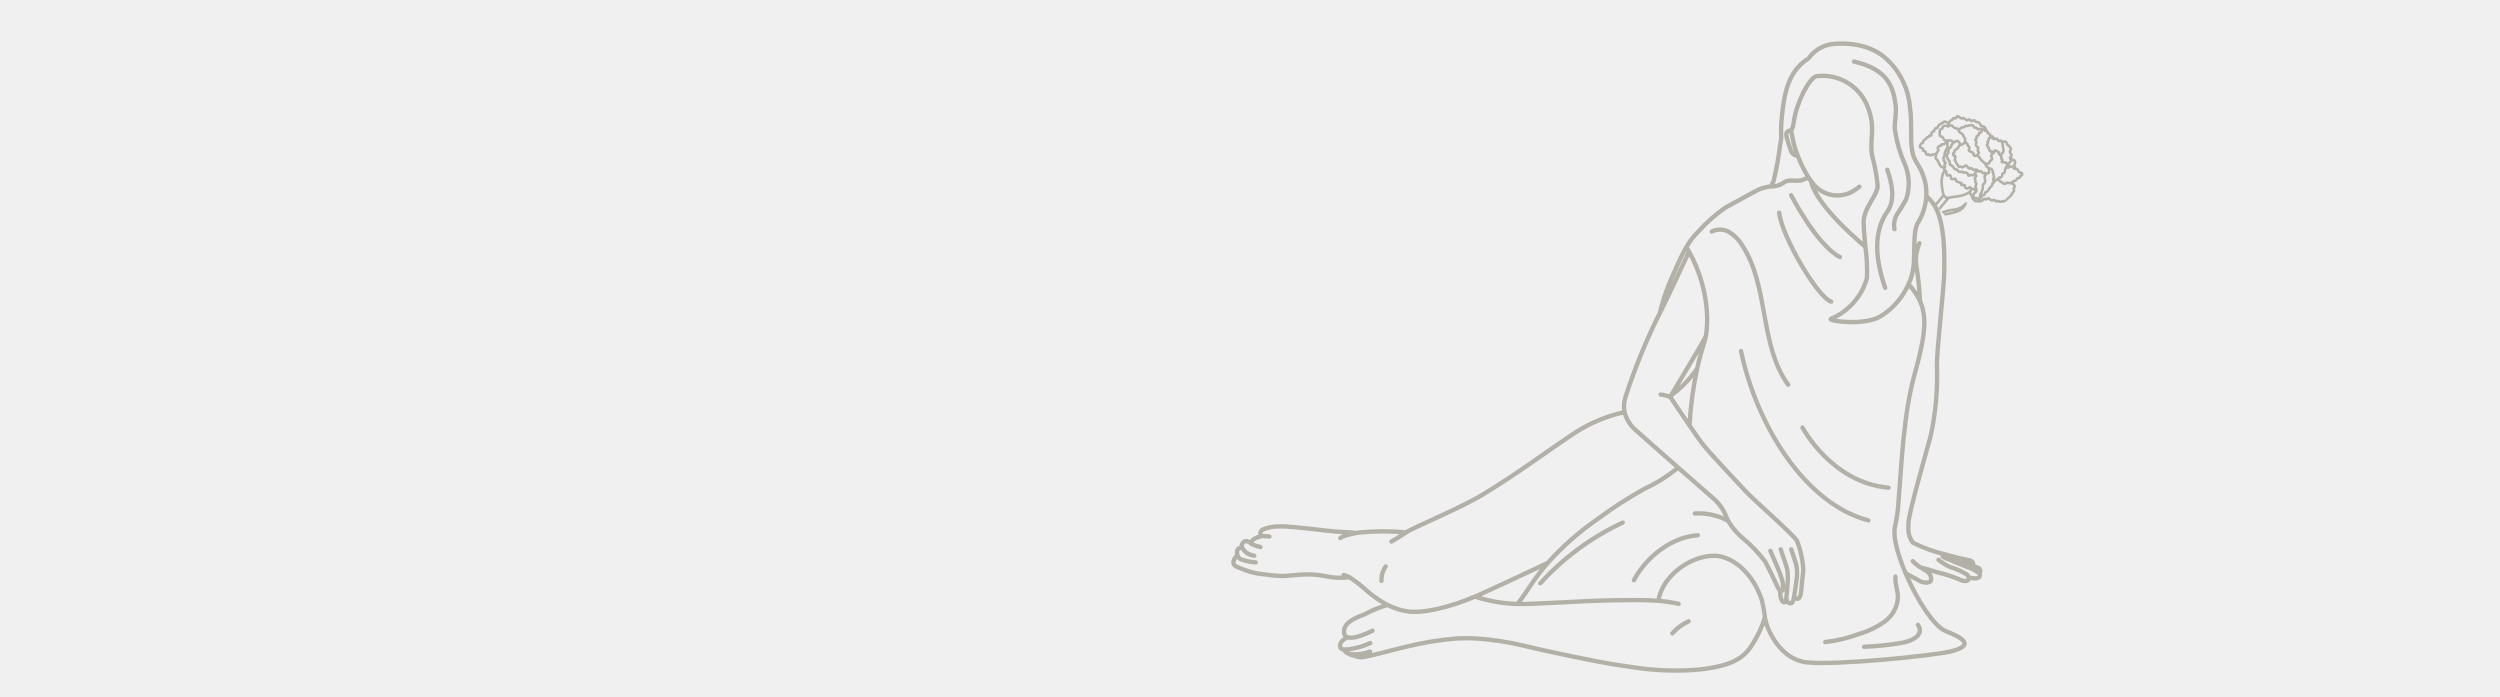
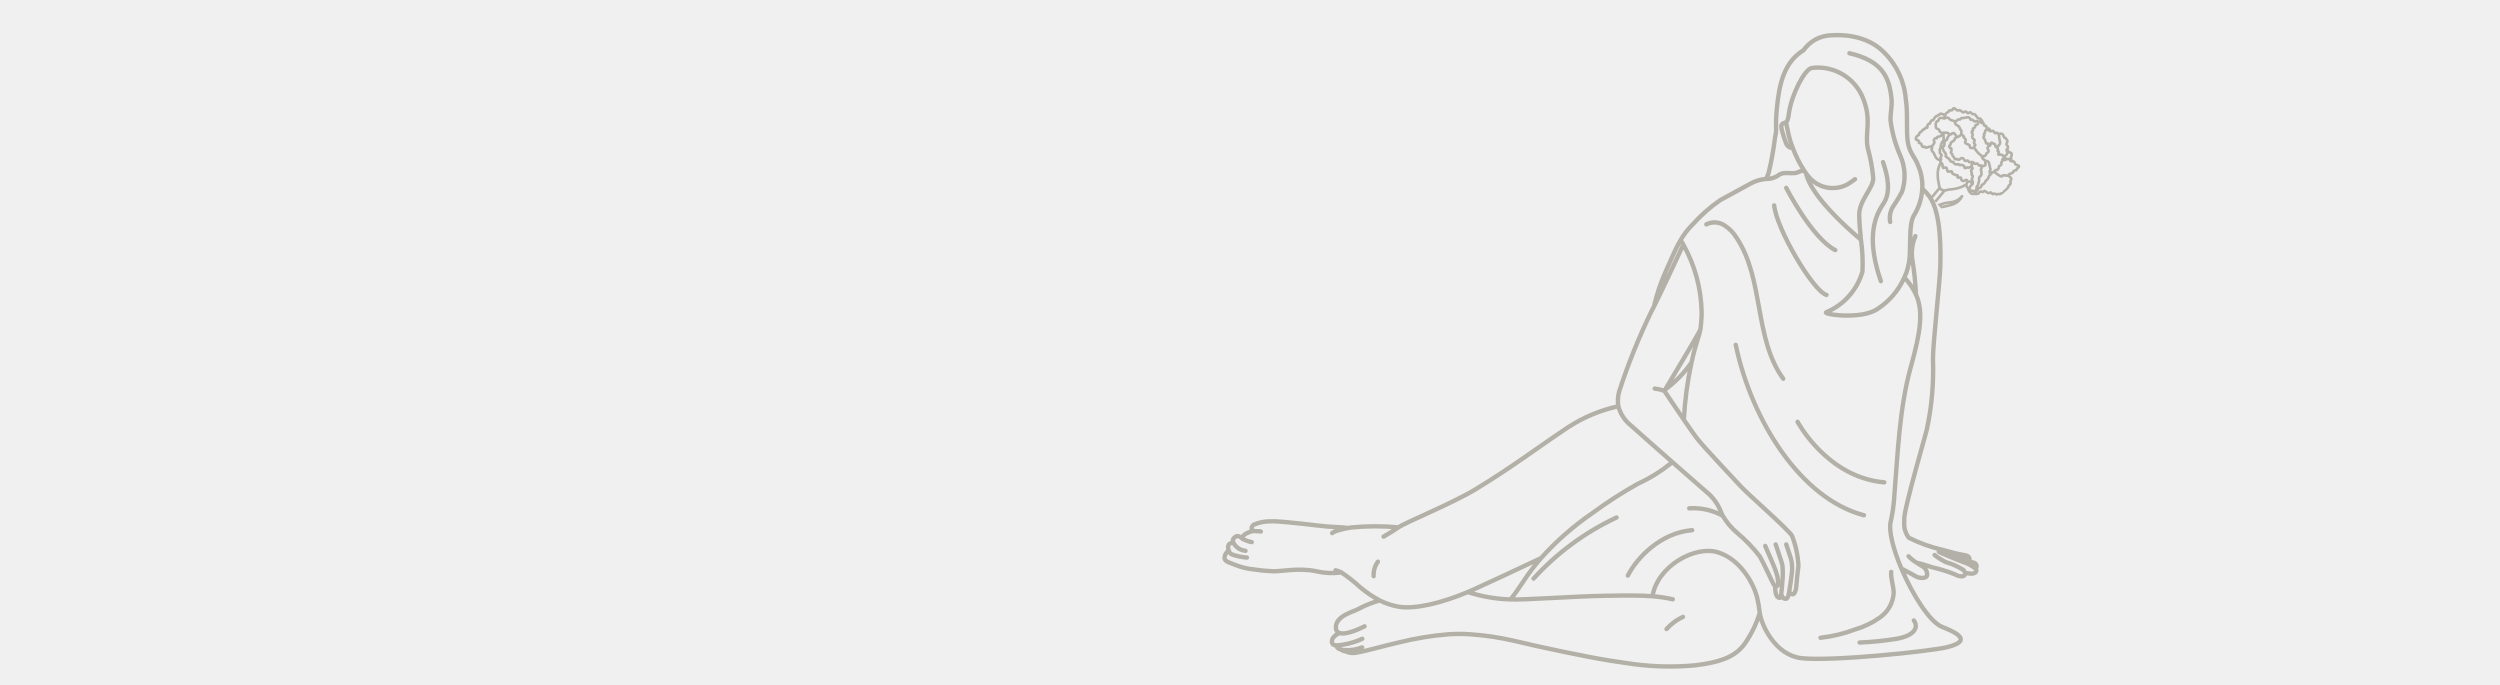
- <svg xmlns="http://www.w3.org/2000/svg" width="287" height="80" viewBox="0 0 287 80">
+ <svg xmlns="http://www.w3.org/2000/svg" width="285" height="78" viewBox="0 0 285 78">
  <defs>
    <clipPath id="a">
-       <rect width="287" height="80" transform="translate(11 37.638)" fill="#fff" stroke="#707070" stroke-width="1" />
+       <rect width="285" height="78" transform="translate(13 38.638)" fill="#fff" stroke="#707070" stroke-width="1" />
    </clipPath>
    <clipPath id="b">
      <rect width="14.331" height="11" transform="translate(22)" fill="none" />
    </clipPath>
  </defs>
-   <g transform="translate(-11 -37.638)" clip-path="url(#a)">
+   <g transform="translate(-13 -38.638)" clip-path="url(#a)">
    <g transform="translate(1560.238 -1294.041) rotate(48)">
      <g transform="translate(51.449 1940.495) rotate(-48)">
        <path d="M555.366,2190.707a16.251,16.251,0,0,0,3.942-.949,9.6,9.6,0,0,0,2.89-1.407,3.67,3.67,0,0,0,1.507-2.735c.009-.814-.344-1.607-.284-2.419m-12.307-22.021c-3.344-4.6-2.163-11.323-5.309-16.056a4.387,4.387,0,0,0-1.458-1.472,2.072,2.072,0,0,0-2-.07m1.885,33.226a6.993,6.993,0,0,0-3.834-.854m-35.49,6.081a2.585,2.585,0,0,0-.484,1.651m35.263,4.642a5.742,5.742,0,0,0-1.877,1.388m14.942-23.626s3.356,6.339,9.88,6.9M545.7,2157.309c1.8,8.6,7.393,17.538,14.615,19.429m-28.2.258a29.936,29.936,0,0,0-9.458,6.963m37.166,7.289a34.3,34.3,0,0,0,4.242-.432c2.012-.359,2.516-1.293,1.94-2.084m-25.27-10.291c-3.593.288-6.324,3.163-7.331,5.176m16.677-42.2c.288,2.731,4.456,9.777,5.967,10.208m-4.593-12.212s2.926,5.724,5.593,7.1m6.263-3.205a2.415,2.415,0,0,1,.366-1.815,16.8,16.8,0,0,0,.982-1.63,5.758,5.758,0,0,0-.193-4.112,14.357,14.357,0,0,1-1.119-4.046c-.03-.793.191-1.586.117-2.375-.231-2.47-1.01-4.385-4.8-5.263m3.826,12.416c.53,1.53.949,3.44.026,4.772-1.233,1.779-1.784,4.395-.27,8.8m3.935-5.135a4.835,4.835,0,0,0-.4,1.753,4.5,4.5,0,0,0,.04.859,32.028,32.028,0,0,1,.426,4.056v0m-65.041,40.659a2.017,2.017,0,0,0,1.366.139c.816-.128,2.956-.739,4.714-1.146a35.522,35.522,0,0,1,5.74-.94c.3-.009.6-.019.9-.031a15.256,15.256,0,0,1,1.591.046,32.193,32.193,0,0,1,4.967.75c2.663.651,8.229,1.833,10.894,2.25.544.084,1.132.173,1.749.26a31.636,31.636,0,0,0,7.958.272c3.373-.414,4.854-1.184,5.859-2.781a12.455,12.455,0,0,0,1.495-3.177m-47.775,4.146a1.108,1.108,0,0,0,.542.214,5.493,5.493,0,0,0,.935.088m-2-.767a.659.659,0,0,0,.523.465,1.96,1.96,0,0,0,.432.072,4.728,4.728,0,0,0,2.012-.305m-2.565-1.64c-.27.121-.877.447-.877.951,0,.333.2.444.475.458a5,5,0,0,0,.918-.1,8.675,8.675,0,0,0,2.07-.647m1.984-4.368a11.084,11.084,0,0,0-2.307.905c-.549.356-2.784.809-2.686,2.234a.581.581,0,0,0,.423.57c.828.265,2.595-.639,2.846-.765m11.763-3.909a17.293,17.293,0,0,0,4.784.842c.026,0,.054,0,.082,0,1.547.079,7.225-.36,10.944-.417,2.344-.037,3.905-.049,5.237.056a16.228,16.228,0,0,1,2.328.349m-.907-23.883a13.067,13.067,0,0,0,3.03-3.1M487.9,2180.766a1.059,1.059,0,0,0-.477.8c-.041.486.709.607,1.377.892a7.193,7.193,0,0,0,1.882.445,20.88,20.88,0,0,0,2.207.221c1.032.041,2.974-.435,5.038.011a7.871,7.871,0,0,0,2.812.126m-12.309-3.37c-.484-.028-.6.277-.6.48a1.253,1.253,0,0,0,.072.391.707.707,0,0,0,.353.438,6.483,6.483,0,0,0,1.721.365m.548-1.761a4.335,4.335,0,0,1-1.034-.363.479.479,0,0,0-.054-.056v0c-.161-.154-.505-.384-.754-.205-.284.2-.365.363-.263.667a.432.432,0,0,0,.018.044,1.952,1.952,0,0,0,.71.705,2.131,2.131,0,0,0,.669.2m.967-2.267s-1.279.19-1.346.853m12.084-1.191a14.959,14.959,0,0,0-1.538-.114c-1.07-.032-2.851-.291-3.856-.387s-2.656-.293-3.433-.26a4.619,4.619,0,0,0-1.942.388c-.325.228-.325.649.031.712s.647,0,.777.065m15.686-.477a28.307,28.307,0,0,0-5.4.018c-.114.019-.221.039-.323.058-1.623.3-1.83.579-1.83.579m.389,4.24a2.6,2.6,0,0,1,.663.248,16.635,16.635,0,0,1,2.154,1.694,12.622,12.622,0,0,0,2.223,1.5,7.641,7.641,0,0,0,2.153.71c1.868.323,4.954-.437,7.886-1.675.175-.074.353-.149.526-.228,1.374-.609,4.631-2.133,7.821-3.637m8.805-17.309a17.137,17.137,0,0,0-5.716,2.388c-3.772,2.514-6.321,4.5-10.535,7.064-2.67,1.625-8.007,3.784-8.816,4.353-.67.472-1.69,1.054-1.69,1.054m67.5,3.659a.424.424,0,0,0-.28-.7c-.074-.016-.263-.079-.525-.172-1.2-.426-2.962-1.13-2.962-1.13m2.574,2.486c.3.026,1.035.244,1.24-.167a.283.283,0,0,0-.048-.316,3.927,3.927,0,0,0-1.424-.756c-.654-.254-2.142-.867-2.451-1.012a1.282,1.282,0,0,1-.334-.181m-2.5,1.273h0c.907.193,1.573.489,2.031.581a17.749,17.749,0,0,1,2.323.74,1.4,1.4,0,0,0,.872.218.338.338,0,0,0,.286-.379.7.7,0,0,0-.212-.347,7.3,7.3,0,0,0-1.979-.884,7.4,7.4,0,0,1-1.3-.817m-2.961.146a4.285,4.285,0,0,0,.936.744m-1.763.647c.547.317,1.072.547,1.542.84.581.363,1.416.309,1.4-.126a1.1,1.1,0,0,0-.661-1.033c-.165-.1-.342-.216-.514-.328m.623-42.652a5.749,5.749,0,0,1,.854.956c1.333,1.935,1.233,6.173,1.2,7.877s-.87,9.047-.837,10.619a32.16,32.16,0,0,1-.721,8.091c-.56,2.072-1.665,5.884-2.221,8.254-.095.407-.174.772-.232,1.079a6.126,6.126,0,0,0-.1.725c-.009.195-.01.372-.005.533a2.535,2.535,0,0,0,.53,1.663,16.91,16.91,0,0,0,3.9,1.39c.124.033.237.065.333.093a20.263,20.263,0,0,0,2.279.533c.382.077.516.483.3.642m-36.044,4.013c.593-3.509,4.9-5.793,7.432-5.023,2.572.784,4.026,3.468,4.474,5.035a15.254,15.254,0,0,1,.335,1.905c.2,1.411,1.772,4.8,4.751,5.138,3.377.386,14.628-.77,16.6-1.254,3.193-.786.688-1.805-.579-2.316-1.4-.565-3.36-3.656-4.631-6.654-.914-2.158-1.475-4.267-1.219-5.347.014-.065.028-.13.044-.195a17.518,17.518,0,0,0,.339-2.335h0c.409-5.051.595-10.384,1.9-15.065,1.14-4.087,1.451-6.349.607-8.27v0a7.287,7.287,0,0,0-1.332-1.963m-11.208-11.884h0c.205,1.029,1.3,3.349,6.261,7.59m-21.533,25.327c-.046.053-.093.107-.144.16a17.576,17.576,0,0,1-3.714,2.3,49.745,49.745,0,0,0-5.286,3.41,32.375,32.375,0,0,0-5.795,5.093,24.663,24.663,0,0,0-2.049,2.7c-.426.651-.889,1.328-1.432,2.009m19.758-20.479a40.492,40.492,0,0,1,.874-6.519c0-.021.009-.042.012-.062.518-2.335.818-2.74.991-3.7.041-.225.074-.479.1-.794.035-.406.053-.8.053-1.2a16.389,16.389,0,0,0-2.089-7.7q-.082-.155-.163-.3m-2,16.972a4.7,4.7,0,0,0-1.095-.258m5.2-6.721c-.016.031-.031.063-.047.093-.532,1.041-3.5,5.963-3.986,6.774-.044.073-.068.112-.068.112.154.24,1.24,1.865,2.224,3.3.591.863,1.146,1.66,1.442,2.049.787,1.035,4.093,4.5,4.97,5.465s5.533,5.016,5.916,5.714a10.686,10.686,0,0,1,.73,3.419c-.06.453-.226,1.98-.251,2.412s-.216.847-.405.835a.451.451,0,0,1-.395-.288m-.905.205v0c.1.623.419.593.547.593s.239-.214.31-.535c.01-.054.028-.147.047-.265.1-.579.27-1.782.31-2.159a4.6,4.6,0,0,0-.095-1.565c-.131-.418-.551-1.672-.551-1.672m-1.265,4.723c-.042,1.395.483,1.423.586,1.344a1.258,1.258,0,0,0,.109-.463m0,0c.063-.454.114-1.116.128-1.386a8.7,8.7,0,0,0,0-1.863c-.107-.489-.6-1.815-.763-2.353m-10.524-34.187c-.463,1-1.109,2.384-1.735,3.709s-1.23,2.588-1.607,3.338c-.123.242-.221.432-.289.551a71.267,71.267,0,0,0-3.679,9.125,3.789,3.789,0,0,0-.1,1.714,4.146,4.146,0,0,0,1.484,2.23c.611.56,2.688,2.393,4.649,4.114,1.839,1.615,3.577,3.134,3.9,3.411A5.407,5.407,0,0,1,544,2176.31a3.626,3.626,0,0,0,.226.493,7.429,7.429,0,0,0,1.628,1.936,17.091,17.091,0,0,1,2.588,2.684c.416.7,1.432,2.956,1.575,3.194a.523.523,0,0,0,.166.174c.144.088.306.069.348-.137a3.761,3.761,0,0,0-.193-1.326c-.13-.5-.872-2.149-1-2.459s-.275-.634-.275-.634m4.448-42.776a1.415,1.415,0,0,0-.667.16c-.681.34-1.66-.182-2.319.4a2.346,2.346,0,0,1-1.382.381,4.316,4.316,0,0,0-1.752.53c-1.426.8-2.525,1.36-3.451,1.881a17.953,17.953,0,0,0-3.128,2.754,8.446,8.446,0,0,0-1.452,1.906c-.647,1.117-1.121,2.353-1.688,3.582a21.64,21.64,0,0,0-1.291,3.881m15.073-20.892a.408.408,0,0,0-.528.2c-.146.225.289,1.481.493,2.031a.833.833,0,0,0,.789.605m-.754-2.833a.353.353,0,0,0,.01.054c.076.4.188.921.29,1.376a10.448,10.448,0,0,0,.454,1.4,13.653,13.653,0,0,0,1.3,2.589c.065.1.131.195.2.286.051.071.1.137.154.2a3.568,3.568,0,0,0,4.56,1.079,8.942,8.942,0,0,0,.873-.6m-10.157-.032a6.258,6.258,0,0,0,.288-.588,34.222,34.222,0,0,0,.753-4.131c.319-1.363-.109-.96.332-4.386.363-2.811,1.232-4.514,2.926-5.572a3.975,3.975,0,0,1,3.112-1.693c1.021-.071,4.006-.136,6.036,1.923a8.362,8.362,0,0,1,2.5,5.352c.261,1.6.028,3.542.232,4.877s.816,1.679,1.188,2.715a5.753,5.753,0,0,1,.462,2.614c0,.063-.007.126-.013.193a6.458,6.458,0,0,1-1,2.961c-.43.858-.34,2.479-.4,4.005a7.364,7.364,0,0,1-.391,2.4c-.08.2-.161.384-.244.565a8.111,8.111,0,0,1-3.024,3.565c-1.832,1.328-6.57.6-5.833.386a7.177,7.177,0,0,0,4.088-4.637,19.345,19.345,0,0,0-.175-3.609c-.091-.928-.179-1.9-.2-2.809-.031-1.684,1.662-3.126,1.6-4.258a19.025,19.025,0,0,0-.616-3.363c-.377-1.8.493-3.165-.551-5.719a5.542,5.542,0,0,0-5.833-3.442c-.83.139-2.307,3.05-2.6,5.11-.083.577-.121.969-.421,1.12-.02.008.12.111.1.118" transform="translate(-487.423 -2122)" fill="none" stroke="#b3b0a7" stroke-linecap="round" stroke-linejoin="round" stroke-width="0.5" />
      </g>
      <g transform="translate(87.96 1882)" clip-path="url(#b)">
        <path d="M105.362,1918.767a.9.9,0,0,1,.069-.133.682.682,0,0,1,.312-.263.423.423,0,0,1,.231-.025.763.763,0,0,1,.238.093l.063.038.064.041c.022.013.042.028.063.043s.042.028.062.044c.083.06.162.129.241.2.156.14.307.294.46.454s.308.326.481.49a4.3,4.3,0,0,0,.566.461,3.087,3.087,0,0,0,.331.192,2.542,2.542,0,0,0,.369.145,2.154,2.154,0,0,0,.4.075,2.009,2.009,0,0,0,.407-.008,2.577,2.577,0,0,0,.743-.213,3.575,3.575,0,0,0,.329-.169c.106-.061.206-.125.308-.2a2.536,2.536,0,0,0,.3-.242,1.843,1.843,0,0,0,.137-.146,1.52,1.52,0,0,0,.122-.166,1.406,1.406,0,0,0,.169-.378,1.58,1.58,0,0,0,.059-.391,2.354,2.354,0,0,0-.1-.729,6.3,6.3,0,0,0-.243-.648c-.087-.208-.173-.415-.241-.633a3.566,3.566,0,0,0,.048.686c.032.226.071.447.089.661a2.646,2.646,0,0,1,.01.315,1.861,1.861,0,0,1-.031.3,1.26,1.26,0,0,1-.082.268.959.959,0,0,1-.138.222,1.632,1.632,0,0,1-.439.349c-.087.051-.181.1-.274.146s-.187.086-.28.122a2.114,2.114,0,0,1-.557.137,1.38,1.38,0,0,1-.529-.051,1.9,1.9,0,0,1-.26-.1,2.6,2.6,0,0,1-.256-.141c-.085-.054-.168-.112-.251-.174s-.164-.129-.246-.2a13.605,13.605,0,0,0-1.049-.883,3.147,3.147,0,0,0-.311-.193c-.026-.016-.054-.029-.082-.043s-.055-.028-.083-.041l-.085-.038-.089-.035a1.444,1.444,0,0,0-.195-.057.928.928,0,0,0-.217-.021.864.864,0,0,0-.113.011.828.828,0,0,0-.3.12.926.926,0,0,0-.28.293.905.905,0,0,0-.083.178.971.971,0,0,0-.043.185c0,.03-.006.059-.008.088h0a1.155,1.155,0,0,0,.02.274,1.363,1.363,0,0,0,.108.33,1.643,1.643,0,0,1,.011-.418,1.07,1.07,0,0,1,.062-.226Zm-.437.454a1.451,1.451,0,0,0-.328.167,1.755,1.755,0,0,0-.18.142,1.81,1.81,0,0,0-.159.168c-.025.03-.05.06-.072.092s-.044.064-.065.1a2.176,2.176,0,0,0-.113.2,2.55,2.55,0,0,0-.16.427,3.273,3.273,0,0,0-.089.438c-.021.146-.032.29-.038.436a3.808,3.808,0,0,0,.008.445c.007.075.015.151.027.226.006.038.013.076.021.114s.016.076.026.114c.019.076.043.151.07.225a2.124,2.124,0,0,0,.1.219l.028.053.031.053c.02.035.044.069.067.1s.049.066.074.1.054.062.08.092a1.622,1.622,0,0,0,.384.3,1.3,1.3,0,0,0,.465.157l.061.007.062,0a.9.9,0,0,0,.123,0l.031,0,.032,0a.617.617,0,0,0,.062-.011l.061-.015.059-.02a.973.973,0,0,0,.214-.113.816.816,0,0,0,.17-.166c.011-.016.024-.031.034-.048l.029-.051a.644.644,0,0,0,.041-.108.464.464,0,0,0,.006-.22.518.518,0,0,1-.23.3.744.744,0,0,1-.164.075.82.82,0,0,1-.172.032l-.042,0h-.042a.327.327,0,0,1-.041,0l-.02,0-.021,0a.749.749,0,0,1-.083-.019l-.041-.011-.04-.015a1.114,1.114,0,0,1-.151-.071c-.024-.016-.048-.03-.071-.047s-.046-.031-.067-.051a1.368,1.368,0,0,1-.233-.246c-.016-.024-.033-.046-.048-.07s-.031-.047-.043-.073l-.02-.037c-.007-.012-.012-.025-.018-.038l-.018-.038-.017-.04a2.336,2.336,0,0,1-.155-.7c-.01-.124-.014-.252-.014-.381s0-.261.011-.39a3.331,3.331,0,0,1,.117-.743l.028-.088c.01-.029.019-.059.031-.087s.023-.057.036-.084.012-.028.019-.042l.02-.041a1.647,1.647,0,0,1,.2-.31l.03-.037.032-.034c.021-.024.045-.045.067-.068s.048-.042.072-.064l.044-.035M98.175,1908.2a2.144,2.144,0,0,1,.153-.259,1.208,1.208,0,0,1,.271-.288.851.851,0,0,1,.162-.094l.042-.018a.341.341,0,0,1,.044-.013l.044-.013c.014,0,.03-.005.045-.008l.044-.007.045,0a.658.658,0,0,1,.09,0,.285.285,0,0,1,.045,0l.045.005c.03.007.06.013.09.021a1.368,1.368,0,0,1,.346.161,2.2,2.2,0,0,1,.314.245c.024.024.049.046.073.07s.048.047.072.073c.048.05.1.1.144.155.1.1.2.212.3.317a2.821,2.821,0,0,0,.349.295,1.592,1.592,0,0,0,.423.215,1.448,1.448,0,0,0,.471.066l.059,0a.441.441,0,0,0,.059,0l.116-.016a1.805,1.805,0,0,0,.223-.057,2.028,2.028,0,0,0,.412-.185,2.6,2.6,0,0,0,.668-.566q-.178.125-.363.23a3.205,3.205,0,0,1-.38.182l-.1.037-.1.031c-.016.006-.033.01-.049.014l-.049.012-.049.013-.05.009c-.066.014-.133.021-.2.028l-.1,0a.346.346,0,0,1-.049,0l-.049,0c-.016,0-.033,0-.048,0l-.048-.007-.048-.007a.361.361,0,0,1-.047-.01l-.047-.011a.293.293,0,0,1-.046-.013l-.09-.031a1.4,1.4,0,0,1-.332-.193,2.7,2.7,0,0,1-.3-.27c-.1-.1-.192-.2-.289-.311-.049-.052-.1-.106-.151-.159s-.107-.107-.164-.157a2.335,2.335,0,0,0-.374-.271,1.545,1.545,0,0,0-.443-.177,1.041,1.041,0,0,0-.493.008,1,1,0,0,0-.424.238,1.292,1.292,0,0,0-.271.376,1.921,1.921,0,0,0-.079.188h0m-.28.568h0a5.026,5.026,0,0,0-.6-.464,5.22,5.22,0,0,0-.691-.386c-.119-.056-.242-.105-.366-.153-.062-.023-.125-.044-.187-.066l-.188-.06-.37-.107q-.183-.052-.357-.114a2.685,2.685,0,0,1-.334-.144,2.135,2.135,0,0,1-.308-.191,2.583,2.583,0,0,1-.882-1.188,2.006,2.006,0,0,0,.222.755,2.189,2.189,0,0,0,.217.339,2.142,2.142,0,0,0,.277.3c.05.046.1.088.158.13s.112.079.171.114a2.546,2.546,0,0,0,.365.183c.124.052.25.094.375.134s.249.074.37.112l.181.055.178.06c.059.021.118.041.177.064s.117.045.175.069a7.506,7.506,0,0,1,.683.32,8.375,8.375,0,0,1,.88.542m-2.378-6.277a39.737,39.737,0,0,0,2.23,5.975h0c.048.1.1.2.148.3.312.63.655,1.263,1.032,1.887,1.293,2.138,3.849,5.687,5.922,8.419l.119.156c.9,1.185,6.157,7.144,7.323,8.143a.144.144,0,1,0,.186-.22c-.559-.464-6.332-7.08-7.252-8.307M96.132,1902.7a39.543,39.543,0,0,0,1.97,5.345h0l.073.157a25.561,25.561,0,0,0,1.252,2.349c1.263,2.088,3.711,5.55,5.734,8.256m-11.583-18.165a9.071,9.071,0,0,0,.657.89,4.363,4.363,0,0,0,1.357,1.106l.09.043.016.008.089.049a.3.3,0,0,0,.344-.038.324.324,0,0,0,.033-.033,5.433,5.433,0,0,0,1.209-3.965m-.632-.323h0a.325.325,0,0,0,.212.252c.126.051.2,0,.3-.026a.066.066,0,0,1,.082.061.142.142,0,0,1,0,.04.124.124,0,0,0,.04,0c.1-.026.194-.145.295-.116a1.4,1.4,0,0,1,.212.2c.2.23.229.469.561.274.3-.177.2.039.435.115s.353-.24.562-.238c.119,0,.155.119.27.074.082-.032.092-.126.133-.191.135-.218.336-.128.471-.322.083-.119.069-.227.2-.295.055-.028.161.042.216-.072s-.071-.226.019-.336c.059-.073.157-.038.219-.088.211-.174-.048-.385.013-.563a.165.165,0,0,1,.068-.08h0m-.477-.733c-.1-.312-.4-.161-.568-.328a1.676,1.676,0,0,0-.207-.173m.6,1.328.054,0a1.484,1.484,0,0,0,.6-.1m0,0,.159-.055c.119-.041.177-.005.292-.024.153-.025.081-.085.137-.173.088-.141.27-.175.285-.384.019-.257-.2-.352-.318-.5-.047-.058-.039-.125-.093-.187s-.13-.066-.168-.121c-.079-.115-.051-.276-.115-.4-.052-.1-.209-.233-.169-.332a.2.2,0,0,0-.046-.214,1.147,1.147,0,0,0-.487-.308,1.018,1.018,0,0,0-.158-.023m-1.279,2.143a.274.274,0,0,0,.161-.012c.166-.076.291-.408.426-.539a1.279,1.279,0,0,1,.122-.1,3.029,3.029,0,0,0,.443-.335.379.379,0,0,0,.106-.335.5.5,0,0,1,.025-.208c.013-.03.072-.033.081-.058a.963.963,0,0,0-.083-.552c-.014-.033-.027-.063-.039-.089a.915.915,0,0,0-.169-.233c-.086-.078-.091-.055-.2-.086a3.476,3.476,0,0,0-.5-.191c-.139-.019-.183,0-.285-.07a.194.194,0,0,1-.052-.06c-.027-.044-.047-.089-.118-.109-.136-.038-.241.1-.372.1-.15.01-.155-.089-.29-.125-.112-.03-.149.033-.241.067-.129.048-.17.011-.3.024s-.257.164-.332.327m1.654-.288a.088.088,0,0,1,0-.011c.01-.106.05-.084.011-.181a.45.45,0,0,0-.119-.147c-.084-.07-.1-.05-.161-.134-.036-.048-.022-.109-.08-.153-.107-.081-.238-.061-.358-.172a3.229,3.229,0,0,1-.2-.274c-.135-.148-.306-.113-.483-.11a1.071,1.071,0,0,1-.163-.016c-.091-.031-.092-.076-.175-.123-.154-.087-.32-.006-.486,0-.136.007-.179-.053-.3-.1-.143-.05-.246.028-.375.018-.174-.015-.158-.091-.322.021a.389.389,0,0,1-.275.1.967.967,0,0,0-.317.022c-.142.065-.141.245-.247.307s-.234.049-.329.182c-.044.063,0,.109-.092.163-.067.041-.108.013-.18.032l-.025.007m.539.961h0c-.028-.04-.06-.078-.091-.116a.584.584,0,0,1-.1-.162c-.049-.139.025-.207-.077-.307s-.131-.074-.2-.221c-.029-.062-.015-.106-.076-.154l-.008-.006c-.044-.033-.116-.015-.146-.037-.084-.063-.065-.175-.159-.232-.065-.04-.2-.029-.275-.065s-.106-.116-.213-.1c-.127.018-.151.137-.272.159a.41.41,0,0,1-.264-.068c-.155-.073-.282-.2-.48-.125-.144.057-.118.083-.28.068a.481.481,0,0,0-.291.005.508.508,0,0,0-.187.2c-.026.04-.034.113-.071.145-.054.046-.074-.006-.124.022a.692.692,0,0,0-.358.764m4.25,2.453a.611.611,0,0,0,.1-.034,1.272,1.272,0,0,0,.144-.078h0c.107-.066.211-.143.316-.2a4,4,0,0,0,.884-.438.511.511,0,0,0,.144-.193c.022-.075-.017-.149,0-.2.033-.13.238-.26.107-.35a.285.285,0,0,0-.069-.033c-.141-.049-.343.063-.452.015-.042-.019-.046-.109-.094-.13-.081-.035-.125.019-.2.044-.258.084-.118-.062-.3-.126-.133-.047-.308.112-.272.234h-.015m2.671.847.051-.036a1.123,1.123,0,0,0,.267-.162c.047-.055.048-.128.09-.173s.123-.012.172-.1,0-.072,0-.154c.01-.138.041-.242-.106-.323-.061-.033-.113-.056-.165-.082a1.089,1.089,0,0,1-.144-.084c-.142-.1-.178-.038-.323-.063-.129-.022-.173-.125-.333-.075s-.134.125-.279.039c-.192-.114-.179-.34-.294-.469a.281.281,0,0,0-.051-.044c-.077-.052-.192-.047-.269-.105s-.057-.074-.11-.156c-.084-.13-.1-.134-.25-.169-.025-.006-.052.03-.071.026s-.039-.048-.057-.051a.7.7,0,0,0-.159-.025c-.074,0-.134.06-.209.036-.051-.016-.074-.087-.115-.11-.118-.066-.182-.043-.309.028a.713.713,0,0,1-.355.112.3.3,0,0,0-.28.157c-.04.057-.024.095-.073.135a.978.978,0,0,0-.143.041.464.464,0,0,0-.127.117m.685,2.11-.022-.016h0a.319.319,0,0,0-.063-.034c-.206-.084-.374.113-.568-.022-.065-.045-.1-.16-.2-.178s-.1.04-.184.048c-.219.022-.343-.136-.439-.3-.141-.238-.265-.423-.58-.383-.11.014-.141.055-.264.014-.044-.015-.1-.069-.133-.076s-.088.031-.127.016c-.153-.062-.314-.2-.52-.151s-.259.2-.338.357c-.159.322-.18.021-.413.053a.216.216,0,0,0-.174.139.545.545,0,0,0-.035.119m4.056.412a1.537,1.537,0,0,0,.211-.163.693.693,0,0,0,.154-.245c.1-.232-.01-.183-.066-.383-.047-.17.1-.26.021-.421a.207.207,0,0,0-.037-.051c-.052-.055-.128-.09-.169-.14-.066-.08-.083-.261-.158-.324-.1-.081-.129.027-.222-.006-.123-.042-.135-.221-.293-.262a.1.1,0,0,0-.035,0m0,0a.348.348,0,0,1-.1.007.6.6,0,0,1-.09-.057,1.141,1.141,0,0,0-.147-.1c-.073-.012-.144.063-.225.05-.054-.009-.123-.072-.182-.09-.086-.026-.162,0-.21-.082-.039-.063.046-.2.013-.249-.071-.1-.229.046-.34-.094s-.044-.26-.282-.25c-.077,0-.077.062-.168.035-.069-.021-.093-.1-.165-.132a.423.423,0,0,0-.365.075.684.684,0,0,0-.11.086c-.056.055-.061.14-.1.184-.06.061-.1.023-.177.058-.15.066-.152.175-.226.3s-.2.118-.268.249c-.089.185.148.3.078.488s-.222.215-.2.447c.02.211.04.15-.091.3a.232.232,0,0,0-.065.246m1.163-2.355a.251.251,0,0,0-.18-.005c-.045.02-.087.113-.167.141a.862.862,0,0,1-.183.03.464.464,0,0,0-.228.054c-.059.035-.093.13-.149.159-.107.055-.3-.036-.4.071-.068.074-.012.147-.1.211l-.02.013c-.05.029-.148,0-.212.034-.3.165-.085.521.01.748a1.44,1.44,0,0,1,.067.632c0,.055-.005.1,0,.143m7.077,1.644a.761.761,0,0,0,.114.147c.1.095.22.094.306.169s.124.171.229.23a.8.8,0,0,0,.109.052.942.942,0,0,0,.269.055c.021,0,.036-.036.054-.036s.059.048.078.047a.527.527,0,0,0,.2-.046,1.851,1.851,0,0,1,.322-.1c.177-.04.149-.079.26-.2a1,1,0,0,1,.225-.154c.029-.017.057-.033.083-.05.2-.128.122-.154.12-.359,0-.155.076-.24-.02-.405m-5.527.578c.122.124.272.01.4.132.049.046.035.118.1.159.04.025.128,0,.152.019.1.069.063.221.21.259.118.03.194-.087.284-.057.017.006.091.115.115.134a.611.611,0,0,0,.178.085c.041.01.126-.011.159,0,.056.023.058.073.108.1.085.05.242.123.284-.006a1.123,1.123,0,0,0,.433.031.394.394,0,0,0,.332-.214c.028-.066-.035-.138-.022-.2a.508.508,0,0,1,.1-.167.469.469,0,0,1,.346-.213.223.223,0,0,1,.091.026c.067-.088.133-.09.233-.1s.136.033.227-.037a.528.528,0,0,0,.089-.119.108.108,0,0,1,.02-.02c.067-.053.127-.005.18-.114a.188.188,0,0,0,.015-.142.674.674,0,0,0-.03-.083c-.044-.1-.1-.2-.123-.288a.957.957,0,0,0-.238-.421c-.034-.031-.125-.067-.166-.1a.07.07,0,0,1-.016-.019c-.033-.057.015-.142-.029-.2s-.117-.035-.165-.064-.061-.059-.1-.1c-.082-.079-.162-.231-.266-.281-.074-.035-.124,0-.2-.01-.014,0-.062.033-.072.027-.05-.028-.018-.069-.036-.085s-.018-.059-.053-.085a.625.625,0,0,0-.137-.02.794.794,0,0,0-.2-.014m-5.741.855-.036.032a1,1,0,0,0-.374.679.425.425,0,0,0,.072.233c.019.035.075.036.09.072s-.022.105,0,.136c.07.115.231.174.352.247a.548.548,0,0,1,.069.048c.065.054.1.171.2.185s.142-.089.234-.1.163.066.263.059.148-.067.224-.126c.255-.2.2.016.45.052.217.033.23-.169.435-.026.031.021.036.1.073.109.084.031.092-.037.162-.048s.056-.036.117-.028c.018,0,.038.025.058.05a.2.2,0,0,0,.064.058c.038.015.09-.036.138-.024s.07.074.12.089c.119.034.268,0,.242-.15.243.009.352-.107.558-.205l.025-.011a1.269,1.269,0,0,0,.262-.115c.062-.043.159-.115.172-.194s-.06-.1-.054-.145c.012-.1.109-.125.131-.225a.092.092,0,0,0,0-.014c0-.047,0-.179-.005-.216a.054.054,0,0,0,0-.008l0-.019m-4.977-.408c-.215-.105-.413-.333-.635-.421-.174-.069-.228.019-.358.028a.247.247,0,0,0-.169.087c-.094.111-.217-.016-.385.017a.353.353,0,0,0-.237.264.27.27,0,0,1-.057.143.178.178,0,0,0,0,.223.213.213,0,0,1,.049.188c-.019.081-.011.146.047.176a.182.182,0,0,1,.092.2.124.124,0,0,0,0,.077.064.064,0,0,0,.052.04c.024.005.048.006.061.026.024.037,0,.076.024.114.071.12.2.236.333.191a.131.131,0,0,1,.134.035c.109.109.179-.051.352-.014.136.029.084.11.153.172.105.094.1.039.226.02a.746.746,0,0,1,.177-.008.234.234,0,0,1,.1.03c.087.056.07.139.165.171s.144-.068.236,0c.068.051.03.136.08.2.074.089.227.069.311.159.046.05.037.127.088.176.071.069.164.026.237.074.126.082.07.156.1.289.069.316.3.253.537.284a1.015,1.015,0,0,0,.229.006m-.155.32c.007-.03.016-.059.025-.089a.735.735,0,0,1,.129-.231h0a.653.653,0,0,0,.357-.134c.043-.035.067-.1.109-.128s.1-.035.142-.066a1.278,1.278,0,0,0,.219-.189c.148-.164.293-.562.558-.847m-2.421-1.542a.673.673,0,0,0-.517-.32c-.2-.022-.4.052-.389.275v.007a.216.216,0,0,0-.148.251.2.2,0,0,0,.031.081.222.222,0,0,1,.018.211.278.278,0,0,0-.03.15c.019.105.093.1.13.186s-.022.184.063.278a.516.516,0,0,0,.112.078.191.191,0,0,1,.1.18c-.012.131.251.065.33.086.045.012.068.1.141.105a.284.284,0,0,0,.295-.2m5.353,1.233,0,0a.549.549,0,0,0,.36.2.225.225,0,0,0,.135-.048c.176.152.31.067.473.048.181-.021.382.091.517-.1.024-.033,0-.1.026-.135.041-.053.061-.037.112-.071.085-.056.2-.068.273-.148a.583.583,0,0,0,.121-.224c.011-.058-.014-.114,0-.161h0m-6.626,1.26a.229.229,0,0,0,.014.156c.028.054.1.063.122.1.084.17-.037.213.21.257.191.034.222-.036.381-.089.059-.02.128,0,.2-.029a1.188,1.188,0,0,0,.142-.094c.138-.084.181-.111.335-.063s.226.145.351,0c.141-.167.084-.173.234-.187a.118.118,0,0,0,.106-.1.17.17,0,0,1,.118-.166c.084-.036.18,0,.264-.042s.127-.134.214-.161.2.041.295.008c.036-.012.055-.079.074-.084.064-.019.1,0,.169,0a.913.913,0,0,0,.319-.137c.226-.1.4.139.559-.064.108.1.143.187.315.149.048-.01.081-.069.13-.078a.155.155,0,0,1,.058,0h.006a.259.259,0,0,0,.3-.108c.028-.066-.043-.147-.015-.2.046-.079.174-.077.212-.136m-8.5-1.179,0,.006c-.037.112.064.143.071.231.01.115-.038.062-.073.166-.062.186.074.2.118.359.009.031-.022.118-.009.174a.415.415,0,0,0,.1.178c.094.1.2.089.28.215.042.064.028.128.089.182s.173.021.222.065c.087.077.074.214.185.305a2.94,2.94,0,0,0,.294.167.552.552,0,0,0,.292.125c.1.014.225.055.34.072m-.443-1.707a.722.722,0,0,0-.218.293.2.2,0,0,1-.078.108c-.106.067-.13.283-.115.39a.232.232,0,0,0,.1.182c.072.065.21.059.263.114.069.072,0,.128.019.207a.842.842,0,0,0,.122.182c.108.162.22.117.352.229l0,0c.11.1.047.219.244.215a3.027,3.027,0,0,0,.338-.048.99.99,0,0,1,.347-.042c.068.009.121.022.176.024a.363.363,0,0,0,.148-.026,1.167,1.167,0,0,0,.23-.125m-.378.151c-.08.18-.04.438-.133.621a1.108,1.108,0,0,0-.189.838,1.029,1.029,0,0,0,.435.561c.059.031.1.008.146.025s.194.073.235.083a.367.367,0,0,0,.355-.04c.043-.022.072-.093.132-.12s.161.026.229-.008c.115-.056.176-.217.306-.285a.516.516,0,0,1,.072-.032c.108-.036.156.007.3.01.272.005.2-.066.355-.249.092-.107.229-.159.3-.25.039-.05.039-.173.094-.246a.782.782,0,0,1,.262-.187c.151-.081.209-.045.356-.059.215-.02.217-.093.415-.184.14-.064.346,0,.441-.162.11-.191,0-.3.215-.474a2.714,2.714,0,0,0,.332-.375.6.6,0,0,1,.1-.086h0c.075-.055.159-.1.237-.152l0,0m18.429-10.35a.4.4,0,0,0-.091.078c-.1.117-.028.153-.061.272-.043.153-.286.283-.1.454-.127.054-.137.191-.1.319a.211.211,0,0,0,.2.152c.16.006.166.406.2.524a.115.115,0,0,0,.008.022c.041.075.115.056.168.117.036.041.012.105.062.153.14.136.273.061.435.086.285.043.642.275.942.124a.716.716,0,0,0,.2-.179m4.086,17.68a.667.667,0,0,1,.15-.069c.02-.006.041-.011.061-.016l.032-.006.032,0a.935.935,0,0,1,.128,0,1.238,1.238,0,0,1,.13.012c.043.006.087.016.13.026a2.135,2.135,0,0,1,.258.083,1.606,1.606,0,0,1,.234.116,1.057,1.057,0,0,1,.193.15.789.789,0,0,1,.137.184,1.148,1.148,0,0,1,.123.475,2.5,2.5,0,0,1,0,.273l0,.07-.006.071c0,.047-.009.095-.016.143-.024.193-.057.386-.1.581-.019.1-.041.2-.064.294l-.071.3a2.188,2.188,0,0,0,.19-.246,2.953,2.953,0,0,0,.161-.268,3.342,3.342,0,0,0,.239-.581c.015-.05.03-.1.043-.154s.024-.105.034-.158a1.982,1.982,0,0,0,.033-.331,1.6,1.6,0,0,0-.031-.346,1.256,1.256,0,0,0-.125-.344l-.023-.041-.025-.039-.026-.039c-.009-.013-.019-.025-.028-.037a1.17,1.17,0,0,0-.127-.137,1.318,1.318,0,0,0-.3-.2,1.547,1.547,0,0,0-.322-.119q-.082-.021-.164-.035c-.055-.009-.11-.015-.167-.019a1.322,1.322,0,0,0-.17,0,1.144,1.144,0,0,0-.173.021.9.9,0,0,0-.326.132l-.048.035h0m-.523.524c-.031.012-.061.025-.091.039l-.065.031-.062.036a.7.7,0,0,0-.061.039l-.06.041-.057.044-.028.023-.027.024-.054.049-.051.051a2.032,2.032,0,0,0-.338.474,2.612,2.612,0,0,0-.119.263q-.053.134-.094.27c-.027.09-.051.181-.074.272s-.042.18-.061.27c-.039.178-.072.354-.11.525s-.08.339-.13.506-.1.333-.161.5-.122.326-.191.485-.143.319-.221.469a3.235,3.235,0,0,1-.26.426,1.781,1.781,0,0,1-.328.345l-.047.036-.049.032-.049.032-.052.029c-.017.009-.034.02-.052.028l-.055.024a1.157,1.157,0,0,1-.112.045,1.84,1.84,0,0,1-.488.1,2.5,2.5,0,0,1-.519-.02,3.369,3.369,0,0,1-.525-.12,2.182,2.182,0,0,0,.486.264,2.213,2.213,0,0,0,.55.139,1.919,1.919,0,0,0,.585-.02,1.705,1.705,0,0,0,.565-.219,2.021,2.021,0,0,0,.246-.182,2.429,2.429,0,0,0,.211-.214,3.163,3.163,0,0,0,.337-.476c.049-.082.094-.165.136-.249s.084-.167.124-.252q.117-.255.213-.52c.062-.177.118-.355.166-.537s.088-.364.118-.548.055-.365.077-.542c.011-.089.024-.176.036-.263s.026-.173.042-.257a3.488,3.488,0,0,1,.126-.494c.014-.039.028-.078.045-.116s.034-.076.052-.114c.008-.019.019-.037.028-.056s.019-.037.03-.055c.022-.036.042-.073.066-.107l.035-.053.038-.05.019-.026.02-.024.041-.049.044-.046a.582.582,0,0,1,.045-.045l.047-.044.05-.041.014-.012h0c.029-.023.06-.042.091-.065l.056-.033L121,1908l.03-.014.059-.029.062-.024.031-.012.032-.01.065-.02a1.089,1.089,0,0,0-.456.071Zm-.807-12.476a.742.742,0,0,0-.12-.083.827.827,0,0,0-.133-.058.785.785,0,0,0-.144-.032.714.714,0,0,0-.149,0c-.025,0-.05.005-.074.009s-.049.01-.073.017a.854.854,0,0,0-.274.13.87.87,0,0,0-.117.1c-.018.019-.035.04-.051.06s-.03.042-.044.064a1.305,1.305,0,0,0-.121.27c-.03.09-.055.177-.084.257a1.866,1.866,0,0,1-.185.474,1.088,1.088,0,0,1-.336.37.815.815,0,0,1-.485.13.716.716,0,0,1-.254-.059.582.582,0,0,1-.212-.159.6.6,0,0,0,.2.189.763.763,0,0,0,.262.1.914.914,0,0,0,.56-.081,1.258,1.258,0,0,0,.437-.375,2.062,2.062,0,0,0,.273-.5,3.108,3.108,0,0,1,.156-.492.73.73,0,0,1,.058-.1.627.627,0,0,1,.076-.087.667.667,0,0,1,.2-.129.645.645,0,0,1,.482-.01.747.747,0,0,1,.169.091m.586-.27h0c.007-.086.017-.171.03-.254a2.182,2.182,0,0,1,.071-.3,3.1,3.1,0,0,1,.109-.29c.082-.19.18-.376.281-.561.051-.092.1-.184.155-.275s.109-.18.164-.269.11-.178.16-.27.1-.185.146-.278l.148-.281a2.5,2.5,0,0,0,.137-.307,1.811,1.811,0,0,0,.083-.329,1.778,1.778,0,0,0,.021-.334,1.651,1.651,0,0,0-.142-.634,1.948,1.948,0,0,1-.2,1.193,2.512,2.512,0,0,1-.16.255c-.058.085-.122.173-.181.263s-.119.179-.172.273a3.1,3.1,0,0,0-.144.289c-.086.2-.17.4-.249.6s-.155.4-.216.61a2.961,2.961,0,0,0-.073.319c-.009.053-.016.106-.021.159h0m.264,13.086c0-.01,0-.02,0-.03-.01-1.634-.059-3.215-.113-4.574-.11-2.77-.411-5.567-.683-7.784l-.011-.089,0-.03c-.17-1.38-.336-2.527-.452-3.289m1.264,15.948c.023,5.146-.316,13.492-.369,14.953a.214.214,0,0,0,.19.232h.01a.21.21,0,0,0,.2-.209c.082-1.464.514-9.906.5-15.2q0-.109,0-.216t0-.194c0-.014,0-.029,0-.043h0c-.012-1.468-.018-2.878-.066-4.109-.113-2.867-.389-5.762-.667-8.024h0q-.026-.219-.053-.428h0l-.009-.075c-.152-1.189-.3-2.172-.4-2.836m-2.645-1.822a2.254,2.254,0,0,0,.513.938,4.059,4.059,0,0,0,.959.764c.128.077.26.151.383.236a.585.585,0,0,0,.334.1.583.583,0,0,0,.455-.22.606.606,0,0,0,.075-.121,2.608,2.608,0,0,1,.27-.442,4.441,4.441,0,0,0,.626-1.087,2.569,2.569,0,0,0,.16-.7m-6.174-3.816c-.178.071-.339.231-.513.286a2.277,2.277,0,0,1-.294.03c-.122.022-.176.129-.219.235a.609.609,0,0,1-.07.151.283.283,0,0,1-.076.064.522.522,0,0,0-.261.256.388.388,0,0,0-.017.187c.016.071.022.045.063.1.077.095.043.081,0,.2-.077.187.152.38.284.481.073.056.141.14.235.131.113-.011.227-.125.35-.108s.168.091.3.062a.492.492,0,0,0,.277-.194c.05-.062.1-.129.145-.187a.557.557,0,0,1,.263-.205c.086-.014.142.038.211,0a.168.168,0,0,0,.036-.03c.1-.109.033-.307.12-.411.066-.08.3-.057.394-.041.074.013.147.045.222.052m3.465-.653a.264.264,0,0,1,.033-.028c.122-.088.226-.134.245-.309.014-.13-.088-.178-.1-.278s.052-.22-.006-.323-.225-.084-.326-.148-.059-.1-.094-.183a.373.373,0,0,0-.3-.225m3.32-.651-.009,0c-.054-.022-.065-.01-.108-.043a.926.926,0,0,0-.114-.1c-.111-.065-.151-.039-.2-.164a.473.473,0,0,0-.267-.29c-.133-.035-.171.123-.285.134-.086.008-.163-.062-.27-.033a.231.231,0,0,0-.1.054m.76.814a.292.292,0,0,0-.19-.1c-.16-.027-.22.007-.192-.162a.427.427,0,0,0-.072-.4c-.081-.078-.236-.067-.307-.153a.159.159,0,0,1-.024-.041c-.044-.111.016-.211-.112-.3-.1-.071-.234,0-.325-.061-.152-.1-.129-.379-.327-.379a.473.473,0,0,1-.162-.013.252.252,0,0,0-.136-.021c-.123.03-.116.108-.257.041-.115-.055-.221-.13-.359-.065a.53.53,0,0,0-.231.349m1.079,1.133h0a.168.168,0,0,1-.1-.1c-.046-.114-.011-.253-.047-.372-.066-.214-.246-.245-.4-.355-.077-.054-.212-.093-.265-.17a.225.225,0,0,0-.125-.084c-.041-.012-.09-.034-.14-.054-.092-.036-.189-.064-.252,0-.04.04-.039.116-.073.16-.052.067-.029.041-.1.041s-.162-.042-.249-.016c-.1.031-.118.1-.162.181a.249.249,0,0,1-.062.075.345.345,0,0,1-.132.056.71.71,0,0,0-.31.156h0m4.159,2.539a2.713,2.713,0,0,0,.918-.193c.091-.061.071-.124.069-.205-.006-.165.071-.1.17-.2.031-.029.024-.076.042-.094.035-.034.1-.034.138-.073a.137.137,0,0,0,.043-.122.588.588,0,0,1-.012-.138c.008-.07.054-.149.068-.22s.057-.154.074-.235c.023-.109-.06-.112-.065-.215s.09-.18.113-.26.024-.033-.015-.1c-.03-.049-.05-.047-.057-.1-.01-.078.036-.185.008-.266-.081-.233-.3.023-.435.062-.1.031-.206-.052-.313-.062-.165-.016-.2.068-.285.159a.516.516,0,0,1-.045.042c-.133.109-.145-.045-.262-.024-.152.027-.24.222-.283.349l0,.008a.663.663,0,0,1-.039.124c-.036.055-.106.059-.163.107a.223.223,0,0,0-.047.057m-.841,4.641a.411.411,0,0,1,.052.048.954.954,0,0,1,.128.212.528.528,0,0,0,.069.105.236.236,0,0,0,.2.083c.029,0,.053-.023.082-.023.059,0,.029,0,.093.031a.978.978,0,0,0,.458.146c.117-.011.341,0,.417-.115.03-.047.015-.127.041-.163.041-.059.069-.021.136-.04.087-.025.049-.026.08-.1.011-.025,0-.045.011-.067s.083-.032.1-.072c.034-.067-.016-.128-.022-.2a.448.448,0,0,1,.035-.225c.038-.053.135-.05.18-.1s.023-.118.032-.186-.008-.072.07-.109a1.143,1.143,0,0,1,.218-.045.453.453,0,0,0,.235-.1c.065-.064.051-.165.105-.224.069-.075.176-.008.264-.035.107-.033.043-.085.1-.175s.145-.065.225-.114.063-.106.105-.183.1-.065.145-.128.009-.105.031-.164c.033-.089.158-.136.154-.249,0-.1-.1-.09-.113-.172-.008-.04.031-.105.042-.146.025-.092.006-.077-.011-.159a1.483,1.483,0,0,0-.073-.419c-.021-.041-.05-.047-.065-.094a.35.35,0,0,1,0-.129.269.269,0,0,0-.036-.2c-.055-.067-.166-.078-.217-.153-.07-.1-.029-.224-.166-.293a.54.54,0,0,0-.335.019.643.643,0,0,1-.162.011m-3.71,1.948c.021.092.013.178.026.27a.2.2,0,0,0,.135.174c.063.025.138.037.209.071.137.066.027.192.095.3.05.077.212.073.282.152.043.049.035.087.093.118s.165-.018.235.02a.246.246,0,0,1,.1.168c.027.095.014.106.079.142a2.261,2.261,0,0,1,.377.173.313.313,0,0,1,.088.114c.058.125-.02.259.03.373a.629.629,0,0,1,.054.143c.018.077.006.089.093.125a.522.522,0,0,0,.2.026.211.211,0,0,0,.183-.1.2.2,0,0,1,.092-.085c.124-.048.19.046.235-.125a.414.414,0,0,0,.012-.167h0m0,0a.487.487,0,0,0-.028-.212c-.027-.07-.07-.077-.055-.155s.095-.13.094-.227a.33.33,0,0,0-.106-.24.1.1,0,0,1,0-.122.187.187,0,0,0,.039-.166c-.01-.063,0-.151-.02-.216-.01-.043-.041-.068-.053-.1a.553.553,0,0,1-.01-.082,1.95,1.95,0,0,1-.021-.219.5.5,0,0,0-.084-.32c-.09-.093-.086-.024-.06-.139.022-.1.014-.132-.049-.183-.014-.012-.032-.024-.053-.038a1.146,1.146,0,0,0-.183-.1.2.2,0,0,1-.12-.163.2.2,0,0,0-.053-.115.187.187,0,0,0-.145-.076.146.146,0,0,1-.111-.083c-.023-.042-.147-.061-.182-.074-.088-.033-.143-.11-.228-.143a.542.542,0,0,0-.253-.007c-.087.032-.1.141-.165.184-.059-.075-.205-.027-.265.016l0,0m2.119,2.977a.063.063,0,0,1-.031.052c-.111.044-.151-.177-.193-.235-.031-.043-.089-.056-.121-.1-.051-.067-.01-.07-.02-.14-.018-.125-.135-.244-.19-.353a.576.576,0,0,0-.218-.287.361.361,0,0,1-.2-.378c0-.078.015-.12-.035-.183a2.006,2.006,0,0,0-.192-.175c-.089-.083-.236-.112-.318-.207-.055-.063-.022-.165-.074-.217s-.182-.029-.248-.056m-2.669-3.385a.334.334,0,0,1,.064.175h0c0,.008,0,.015,0,.023,0,.077-.027.134.015.2s.134.085.15.186-.037.125.057.181c.076.044.118,0,.148.094.009.028-.018.069,0,.1s.077.068.117.087c.083.039.113.013.2.02.262.022.447.334.618.038l.01-.017c.055.01.218.074.268.052.117-.052-.029-.159-.057-.222-.014-.032-.061-.172-.03-.205s.142-.006.184-.032c.076-.045.092-.109.19-.109s.1.058.183.1c.108.056.244-.022.366-.02m1.668,2.625.007-.013c.042-.1-.047-.169-.08-.266.154,0,.085-.1.1-.2a.269.269,0,0,1,.048-.089.1.1,0,0,0,.013-.037c.01-.073-.034-.068-.049-.12-.038-.135.075-.118.112-.23a.373.373,0,0,0-.062-.263c-.082-.132-.174-.124-.1-.27a.231.231,0,0,0-.062-.292c-.03-.033-.076-.061-.1-.094-.043-.054-.027-.043-.038-.1-.014-.073-.016-.159-.09-.188a.138.138,0,0,0-.046-.009c0-.066.027-.124,0-.19a.285.285,0,0,0-.285-.158.416.416,0,0,0-.311.175c-.049.06-.077.115-.16.131-.035-.043-.111-.222-.154-.241-.079-.035-.14.092-.217,0l0-.005a.229.229,0,0,1-.033-.064c-.016-.045-.026-.081-.118-.1a.239.239,0,0,0-.038,0m-1.972-.693a.564.564,0,0,0-.265-.065c-.128,0-.142.033-.238.1l0,0c-.048.035-.043.054-.12.019-.051-.023-.077-.071-.131-.081-.116-.02-.116.094-.194.113-.095.024-.149-.084-.223-.1a.384.384,0,0,0-.122.01l-.009.006c-.037.029-.027.083-.061.107-.051.036-.151-.011-.227.019-.1.039-.157.114-.125.207a.225.225,0,0,0,.015.033c.081.145.186.1.084.29-.073.133-.061.146.031.256s.043.135.02.274a.164.164,0,0,0,.017.142c.035.046.094.028.124.057.069.07-.022.183.036.257.075.1.228,0,.319.111.047.055.044.13.095.185a.372.372,0,0,0,.306.088c.084-.01.126-.05.208,0s.086.161.15.229.148.043.232.053c.117.014.086.015.094.111a.291.291,0,0,0,.141.23h0m-1.873-2.312c-.076,0-.16-.018-.228.061-.042.048-.038.113-.079.165-.074.093-.133.042-.23.054s-.127.066-.194.123c-.033.028-.021.051-.063.06s-.1-.034-.126-.04a.284.284,0,0,0-.318.126,1.456,1.456,0,0,0-.145.225,1.374,1.374,0,0,1-.067.162c-.039.05-.127.069-.158.134s0,.134,0,.2c.008.145-.084.1-.14.214-.04.083-.006.185-.018.272a.778.778,0,0,0-.027.131.13.13,0,0,0,0,.023.225.225,0,0,0,.187.163c.2.024.4-.139.608-.082.119.033.175.088.3.082.186-.01.2.043.3.174a.242.242,0,0,0,.153.082.783.783,0,0,0,.184,0c.074-.005.162-.045.229,0,.015.01-.022.054.008.072s.032-.014.049-.01c.106.027.27-.045.359.042s.026.182.155.238c.19.082.472-.278.658-.133.066.051.056.1.147.093a.271.271,0,0,0,.152-.1,1.14,1.14,0,0,0,.182-.21l.006-.01m-3.01,1.073c.014.1.051.207.063.3.017.14.047.126.125.228s.014.084,0,.2c-.036.236.192.408.336.551-.056.113.058.3.149.367a1.246,1.246,0,0,0,.548.125.467.467,0,0,1,.173.046c.074.04.069.091.117.139.074.073.142,0,.255-.017.091-.016.187-.031.279-.044s.091.007.158.026a.241.241,0,0,0,.22-.013c.077-.043.12-.12.217-.126.077,0,.128.035.206.022a.35.35,0,0,0,.206-.124c.058-.071.071-.176.167-.194s.11.042.179-.07c.052-.084.059-.133.151-.182a.4.4,0,0,1,.306-.049c.046.024.009.066.082.072.045,0,.062-.014.095-.041.074-.062.044-.16.111-.238s.129-.07.164-.169a1.548,1.548,0,0,0,.022-.19.148.148,0,0,1,.053-.081m-3.5-1.6a1.419,1.419,0,0,1-.032.44c-.02.064-.05.127-.076.19a.555.555,0,0,0-.052.217c0,.1.049.11.089.195a.559.559,0,0,1,0,.285.672.672,0,0,0-.021.243c.026.1.108.093.124.2s-.018.144.069.218a.24.24,0,0,0,.3.011c-.007-.013-.011-.031-.017-.041a.509.509,0,0,1,.247.184c.047.062.051.154.134.184.064.023.132-.023.2,0a.437.437,0,0,1,.09.049.275.275,0,0,0,.249.036c.065-.025.187.048.243.06.116.024.112-.03.161-.124.065-.123.121-.051.209-.118s.049-.27.088-.364a.224.224,0,0,1,.2-.146c.1-.013.2.056.3.031.119-.031.094-.171.182-.237s.135,0,.219-.01.124-.085.172-.162a.329.329,0,0,1,.263-.188h.037c.06,0,.07.027.128,0a.13.13,0,0,0,.04-.028c.048-.049.053-.128.1-.177.1-.105.316.04.429-.092.025-.03.026-.065.045-.1a.1.1,0,0,1,.02-.023c.037-.032.1-.031.14-.068a.546.546,0,0,0,.151-.24c.029-.179-.121-.168-.219-.243-.041-.031-.05-.108-.089-.131a.074.074,0,0,0-.02-.008.777.777,0,0,0-.23.008l-.036.006a.419.419,0,0,1-.242,0c-.077-.023-.15-.068-.229-.084l-.039-.005a2.445,2.445,0,0,0-.357.061,2.382,2.382,0,0,1-.3,0c-.178-.009-.355-.035-.532-.046h-.024m-1.46-2.646a1.123,1.123,0,0,0-.49-.109.4.4,0,0,0-.119.051c-.038.026-.049.069-.072.087-.046.038-.075.037-.154.037a3.547,3.547,0,0,0-.443-.034.234.234,0,0,0-.188.106c-.064.087-.009.088-.131.085s-.251-.026-.3.123c-.017.058,0,.139-.045.182s-.156.023-.207.032c-.13.024-.179.068-.195.2-.019.157-.036.119-.175.152-.085.02-.174.038-.257.059-.123.031-.093.1-.163.194-.129.167-.435.028-.533.223-.049.1.079.149.065.25-.017.125-.174.13-.194.242s.077.16.042.263a.4.4,0,0,0-.051.214.894.894,0,0,0,.079.262,1.111,1.111,0,0,0,.233.325m1.149,1.17a.642.642,0,0,1,.077.056c.057.047.113.1.169.147s.129.114.2.169a.56.56,0,0,1,.184.2,1.321,1.321,0,0,0,.383.772.274.274,0,0,1,.075.183c0,.087.166.134.231.19.049.043.069.119.138.131.044.008.116-.029.165-.031.232-.006.119.131.211.263.055.079.149.065.212.123a.214.214,0,0,1,.06.119l.007.021c.05.138.125.134.239.125l.044,0a.333.333,0,0,1,.306.093c.076.076.226.182.29.093.047-.065.02-.139.1-.2a.154.154,0,0,1,.189-.022c.093.038.224.172.339.131s.158-.345.316-.329c.046,0,.084.077.13.093a.177.177,0,0,0,.157-.021,3,3,0,0,0,.334-.167c.042-.027.092-.118.149-.1.027.01.042.105.081.129.136.084.176-.1.247-.176.141-.152.147.013.285.057a.289.289,0,0,0,.306-.113c.045-.089.043-.337.167-.329l.023,0,.015.006c.042.021.044.071.113.062h0c.06-.01.082-.068.115-.108.018-.023.034-.049.052-.074a.207.207,0,0,1,.055-.055c.085-.054.042-.005.12,0s.171-.041.164-.148m-6.159.7-.021.023a1.145,1.145,0,0,0-.222.324c-.031.072-.063.235-.133.277-.05.03-.109-.013-.152,0-.074.03-.081.135-.125.19-.055-.013-.1.03-.154.023s-.109-.074-.168-.1c-.16-.069-.21.059-.342.106-.017-.1-.1-.129-.19-.13-.117,0-.158.086-.258.112-.195.052-.307-.308-.27-.455.009-.038.061-.09.053-.13s-.1-.086-.114-.135a.62.62,0,0,1-.009-.3c.033-.122.034-.1-.015-.215-.058-.136.059-.152.068-.263,0-.065-.06-.138-.036-.207.019-.054.119-.078.119-.133s-.159-.156-.183-.217c-.039-.1-.06-.252.04-.321a.675.675,0,0,1-.139-.377c0-.112.04-.044.085-.118s-.113-.331-.1-.467a1.553,1.553,0,0,1,.08-.4c.016-.039.039-.049.044-.1s-.042-.094-.03-.145c.028-.12.208-.172.3-.234.059-.042.174-.058.206-.109" transform="translate(-88.608 -1882.647)" fill="none" stroke="#b3b0a7" stroke-linecap="round" stroke-linejoin="round" stroke-width="0.3" />
      </g>
    </g>
  </g>
</svg>
